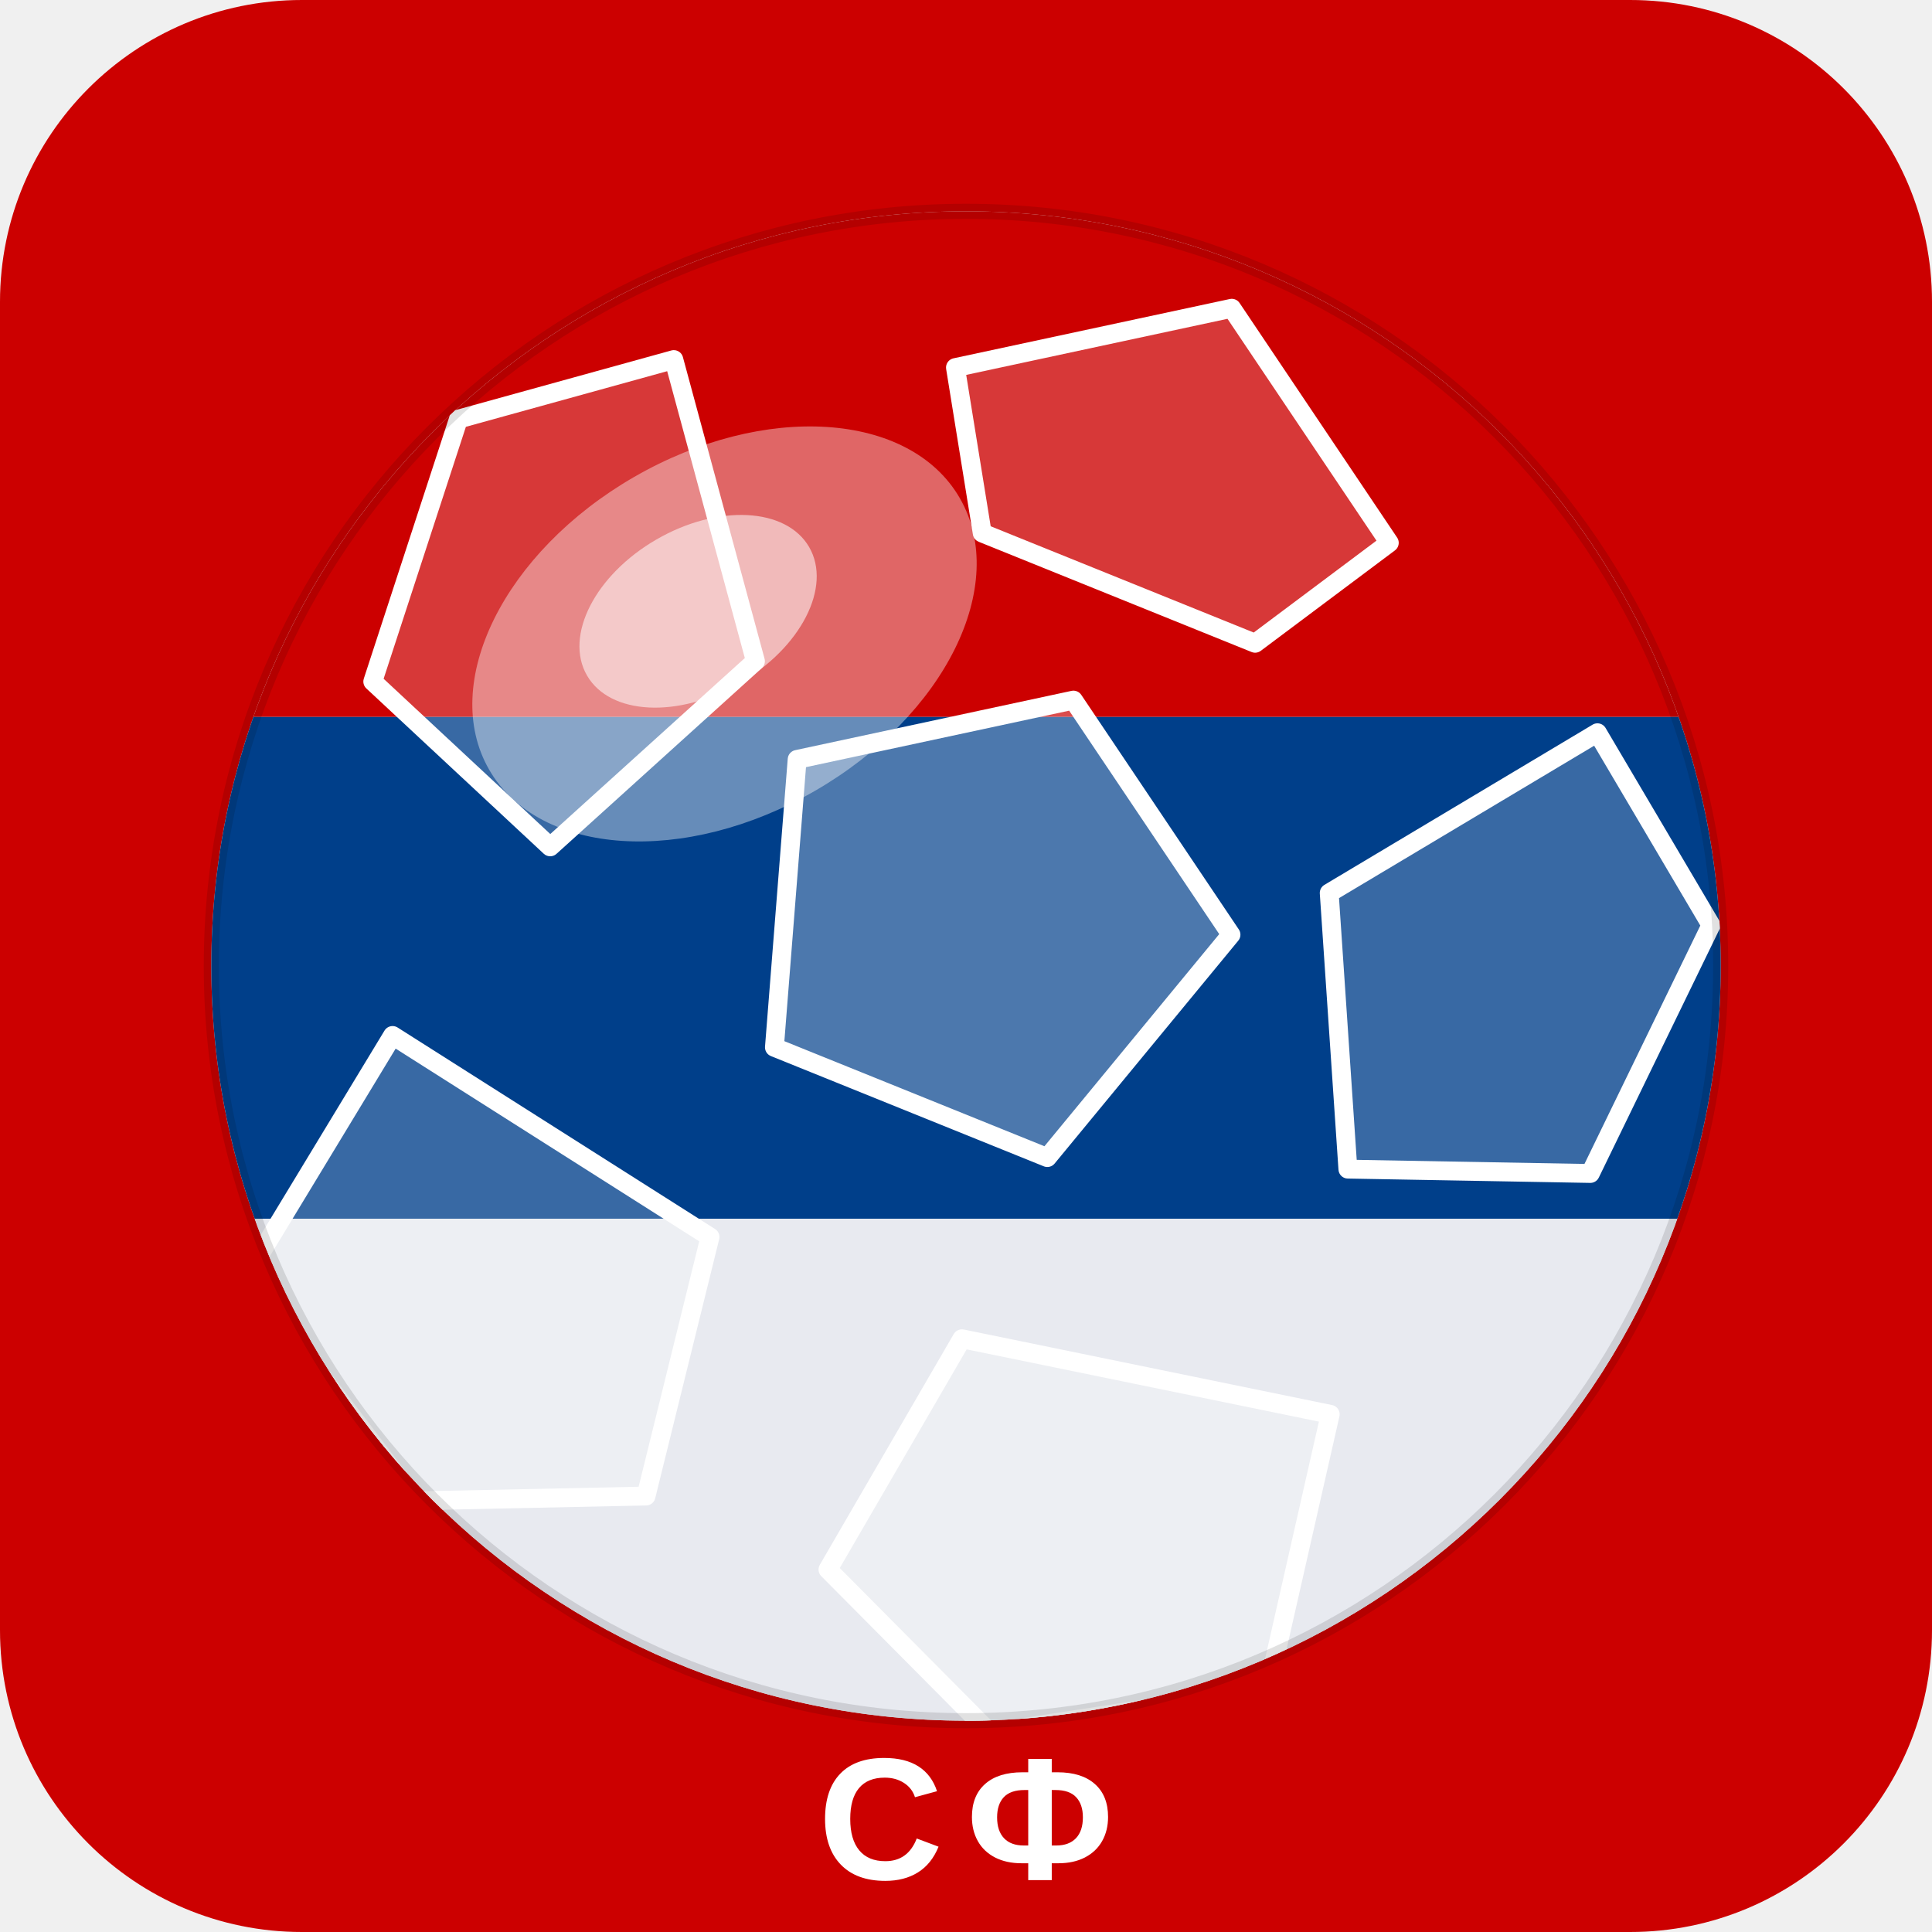
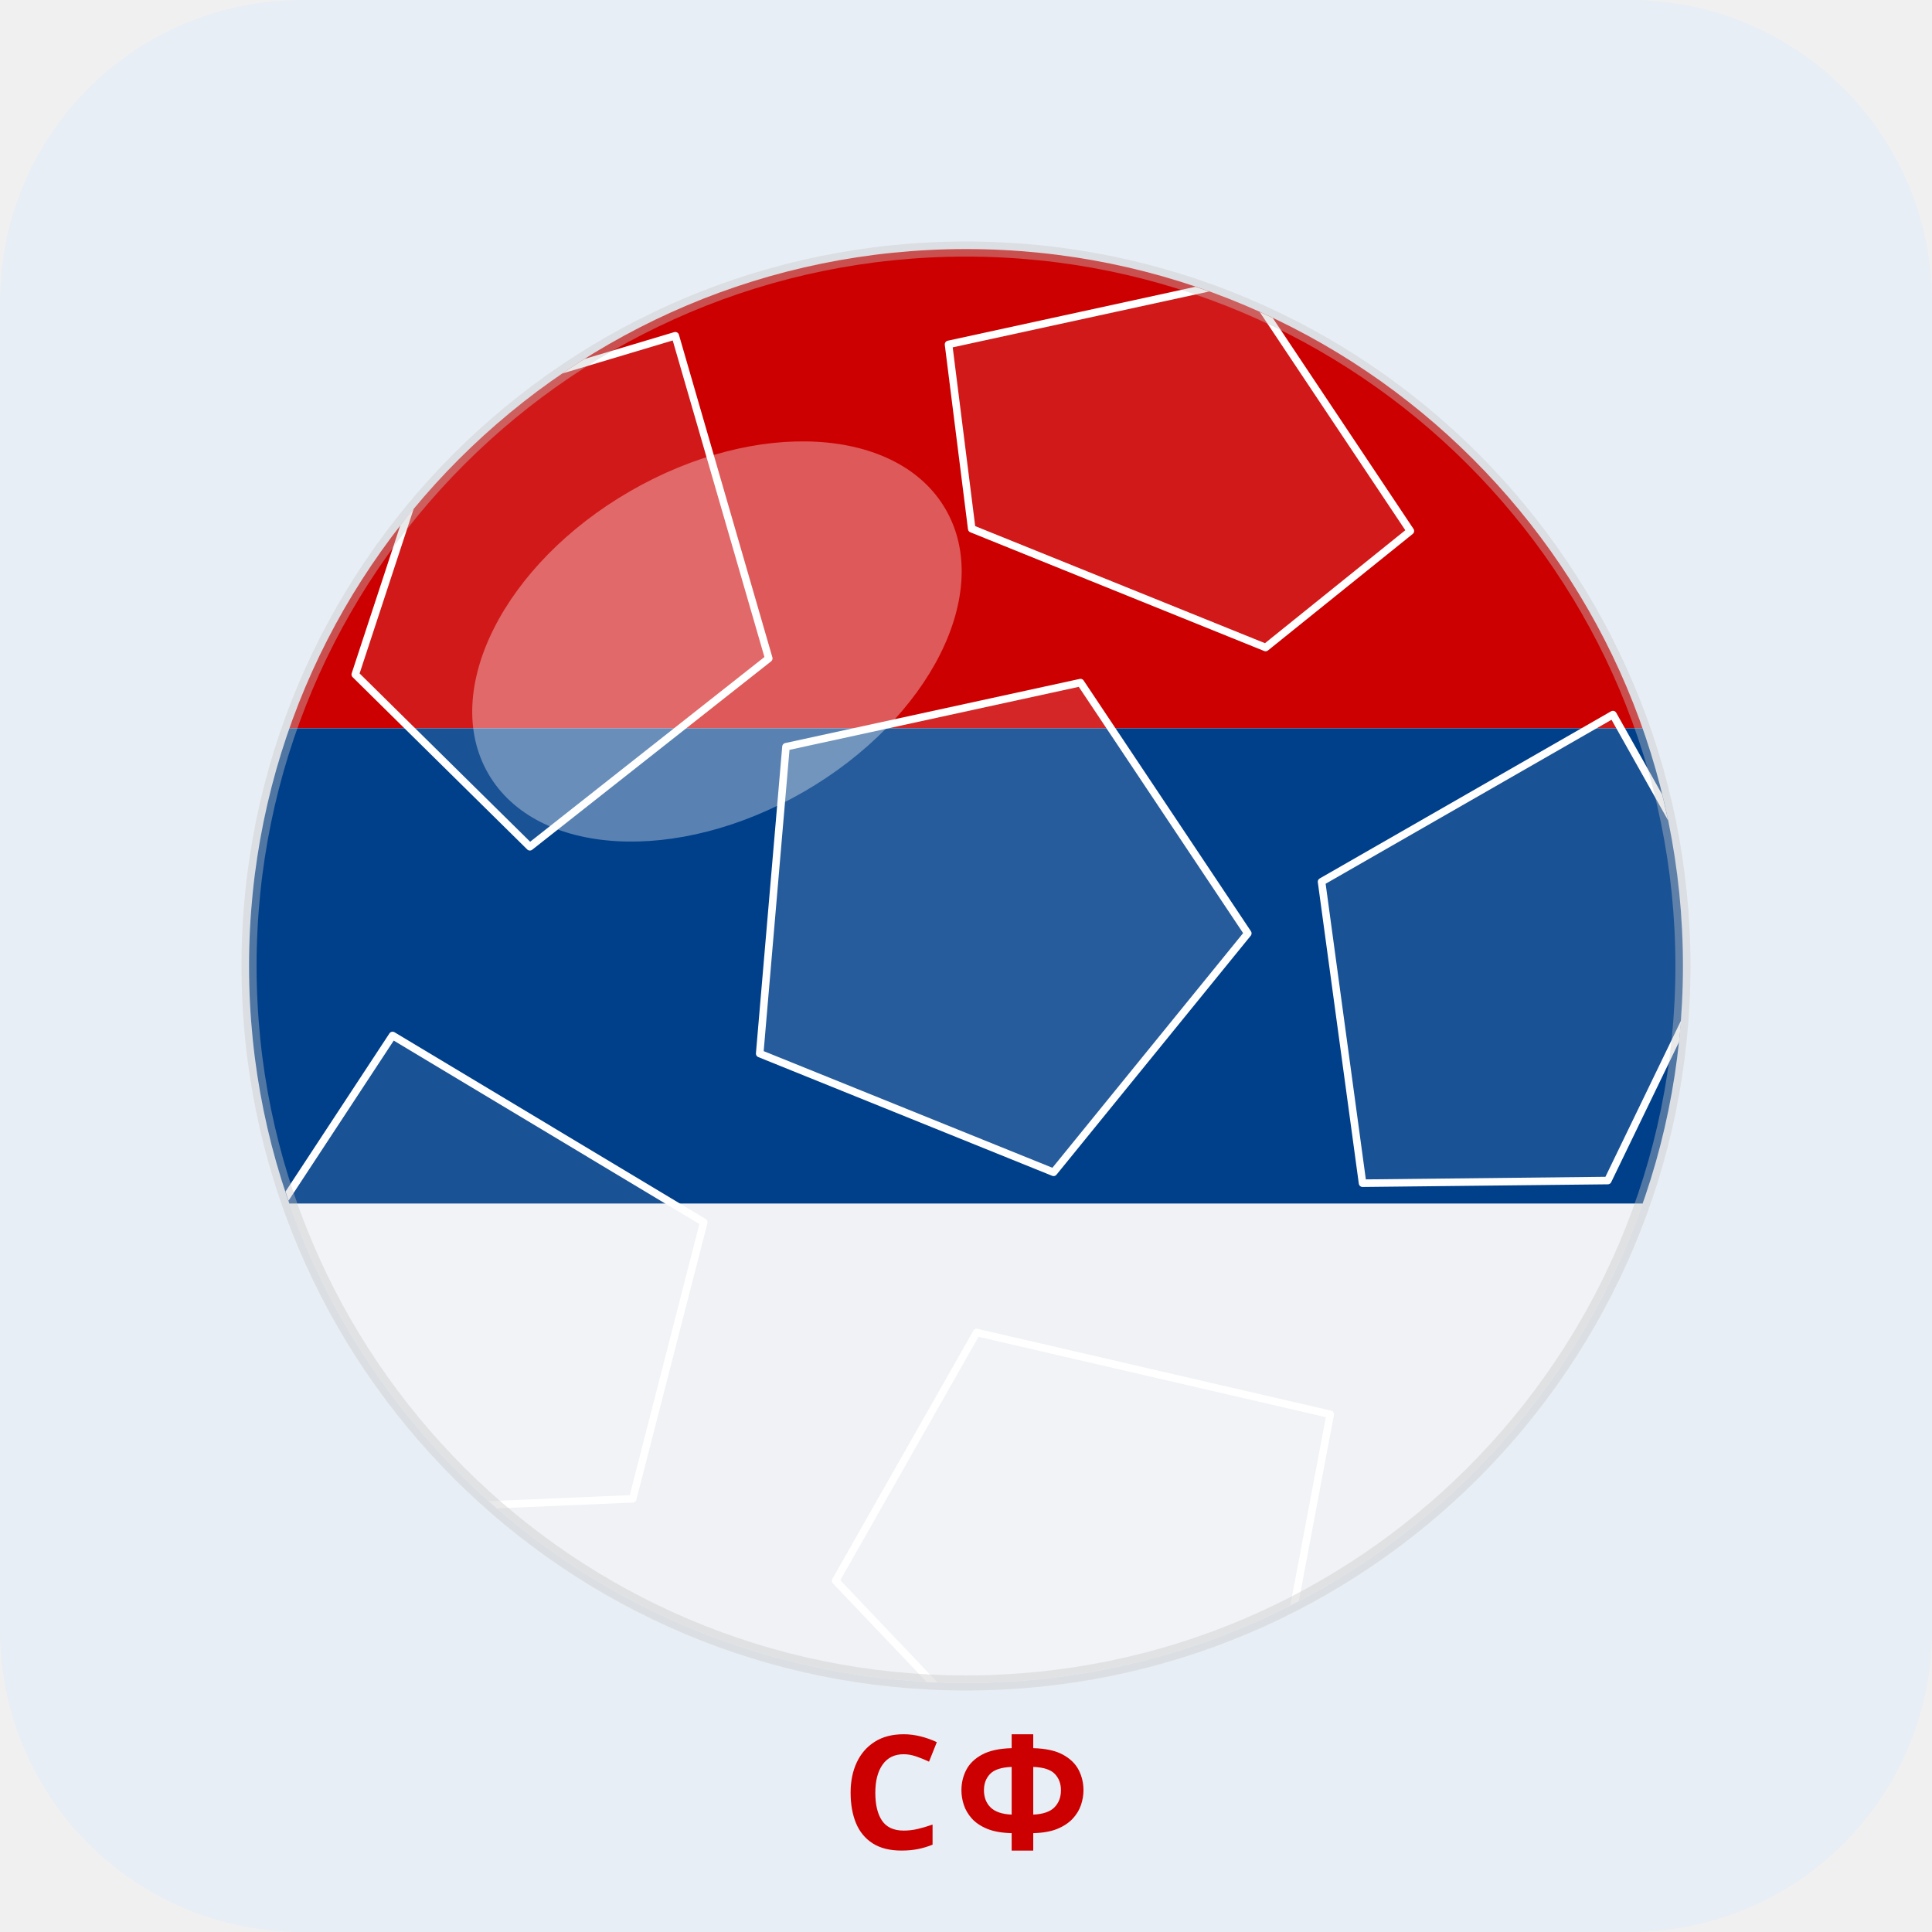
<svg xmlns="http://www.w3.org/2000/svg" viewBox="0 0 512 512">
-   <rect width="512" height="512" rx="80" fill="#CC0000" />
-   <circle cx="256" cy="256" r="200" fill="white" />
+   <rect width="512" height="512" fill="#e8eef5" rx="80" />
+   <circle cx="256" cy="256" r="190" fill="white" />
  <clipPath id="bc">
-     <circle cx="256" cy="256" r="200" />
+     <circle cx="256" cy="256" r="190" />
  </clipPath>
  <g clip-path="url(#bc)">
-     <rect x="56" y="56" width="400" height="134" fill="#CC0000" />
-     <rect x="56" y="190" width="400" height="133" fill="#003F8A" />
-     <rect x="56" y="323" width="400" height="133" fill="#e8eaf0" />
+     <rect x="66" y="66" width="380" height="127" fill="#CC0000" />
+     <rect x="66" y="193" width="380" height="126" fill="#003F8A" />
+     <rect x="66" y="319" width="380" height="127" fill="#f0f2f5" />
  </g>
  <g transform="rotate(22, 256, 256)" clip-path="url(#bc)">
-     <polygon points="256,180 318,222 295,295 217,295 194,222" fill="rgba(255,255,255,0.30)" stroke="white" stroke-width="5" stroke-linejoin="round" />
-     <polygon points="256,68 318,110 295,148 217,148 194,110" fill="rgba(255,255,255,0.22)" stroke="white" stroke-width="5" stroke-linejoin="round" />
-     <polygon points="388,136 435,172 430,245 370,268 338,202" fill="rgba(255,255,255,0.22)" stroke="white" stroke-width="5" stroke-linejoin="round" />
-     <polygon points="390,330 402,404 338,442 282,418 292,348" fill="rgba(255,255,255,0.22)" stroke="white" stroke-width="5" stroke-linejoin="round" />
-     <polygon points="230,418 174,442 110,404 122,330 220,348" fill="rgba(255,255,255,0.22)" stroke="white" stroke-width="5" stroke-linejoin="round" />
-     <polygon points="174,202 142,268 82,245 77,172 124,136" fill="rgba(255,255,255,0.22)" stroke="white" stroke-width="5" stroke-linejoin="round" />
+     <polygon points="256,175 322,220 298,298 214,298 190,220" fill="rgba(255,255,255,0.15)" stroke="white" stroke-width="2" stroke-linejoin="round" />
+     <polygon points="256,60 322,105 298,148 214,148 190,105" fill="rgba(255,255,255,0.10)" stroke="white" stroke-width="2" stroke-linejoin="round" />
+     <polygon points="390,130 440,170 435,245 375,270 335,200" fill="rgba(255,255,255,0.10)" stroke="white" stroke-width="2" stroke-linejoin="round" />
+     <polygon points="390,330 405,405 340,445 285,420 295,345" fill="rgba(255,255,255,0.10)" stroke="white" stroke-width="2" stroke-linejoin="round" />
+     <polygon points="227,420 172,445 107,405 122,330 217,345" fill="rgba(255,255,255,0.10)" stroke="white" stroke-width="2" stroke-linejoin="round" />
+     <polygon points="177,200 137,270 77,245 72,170 122,130" fill="rgba(255,255,255,0.10)" stroke="white" stroke-width="2" stroke-linejoin="round" />
  </g>
-   <circle cx="256" cy="256" r="200" fill="none" stroke="rgba(0,0,0,0.12)" stroke-width="4" />
-   <ellipse cx="192" cy="168" rx="72" ry="48" fill="white" opacity="0.40" transform="rotate(-30 192 168)" />
-   <ellipse cx="185" cy="162" rx="34" ry="22" fill="white" opacity="0.55" transform="rotate(-30 185 162)" />
-   <text x="256" y="498" text-anchor="middle" font-family="Arial Black,Arial,sans-serif" font-size="46" font-weight="900" fill="white" letter-spacing="6">СФ</text>
+   <circle cx="256" cy="256" r="190" fill="none" stroke="rgba(200,200,200,0.4)" stroke-width="4" />
+   <ellipse cx="190" cy="170" rx="70" ry="46" fill="white" opacity="0.35" transform="rotate(-30 190 170)" />
+   <text x="256" y="490" text-anchor="middle" font-family="Arial Black, sans-serif" font-size="42" font-weight="900" fill="#CC0000" letter-spacing="4">СФ</text>
</svg>
